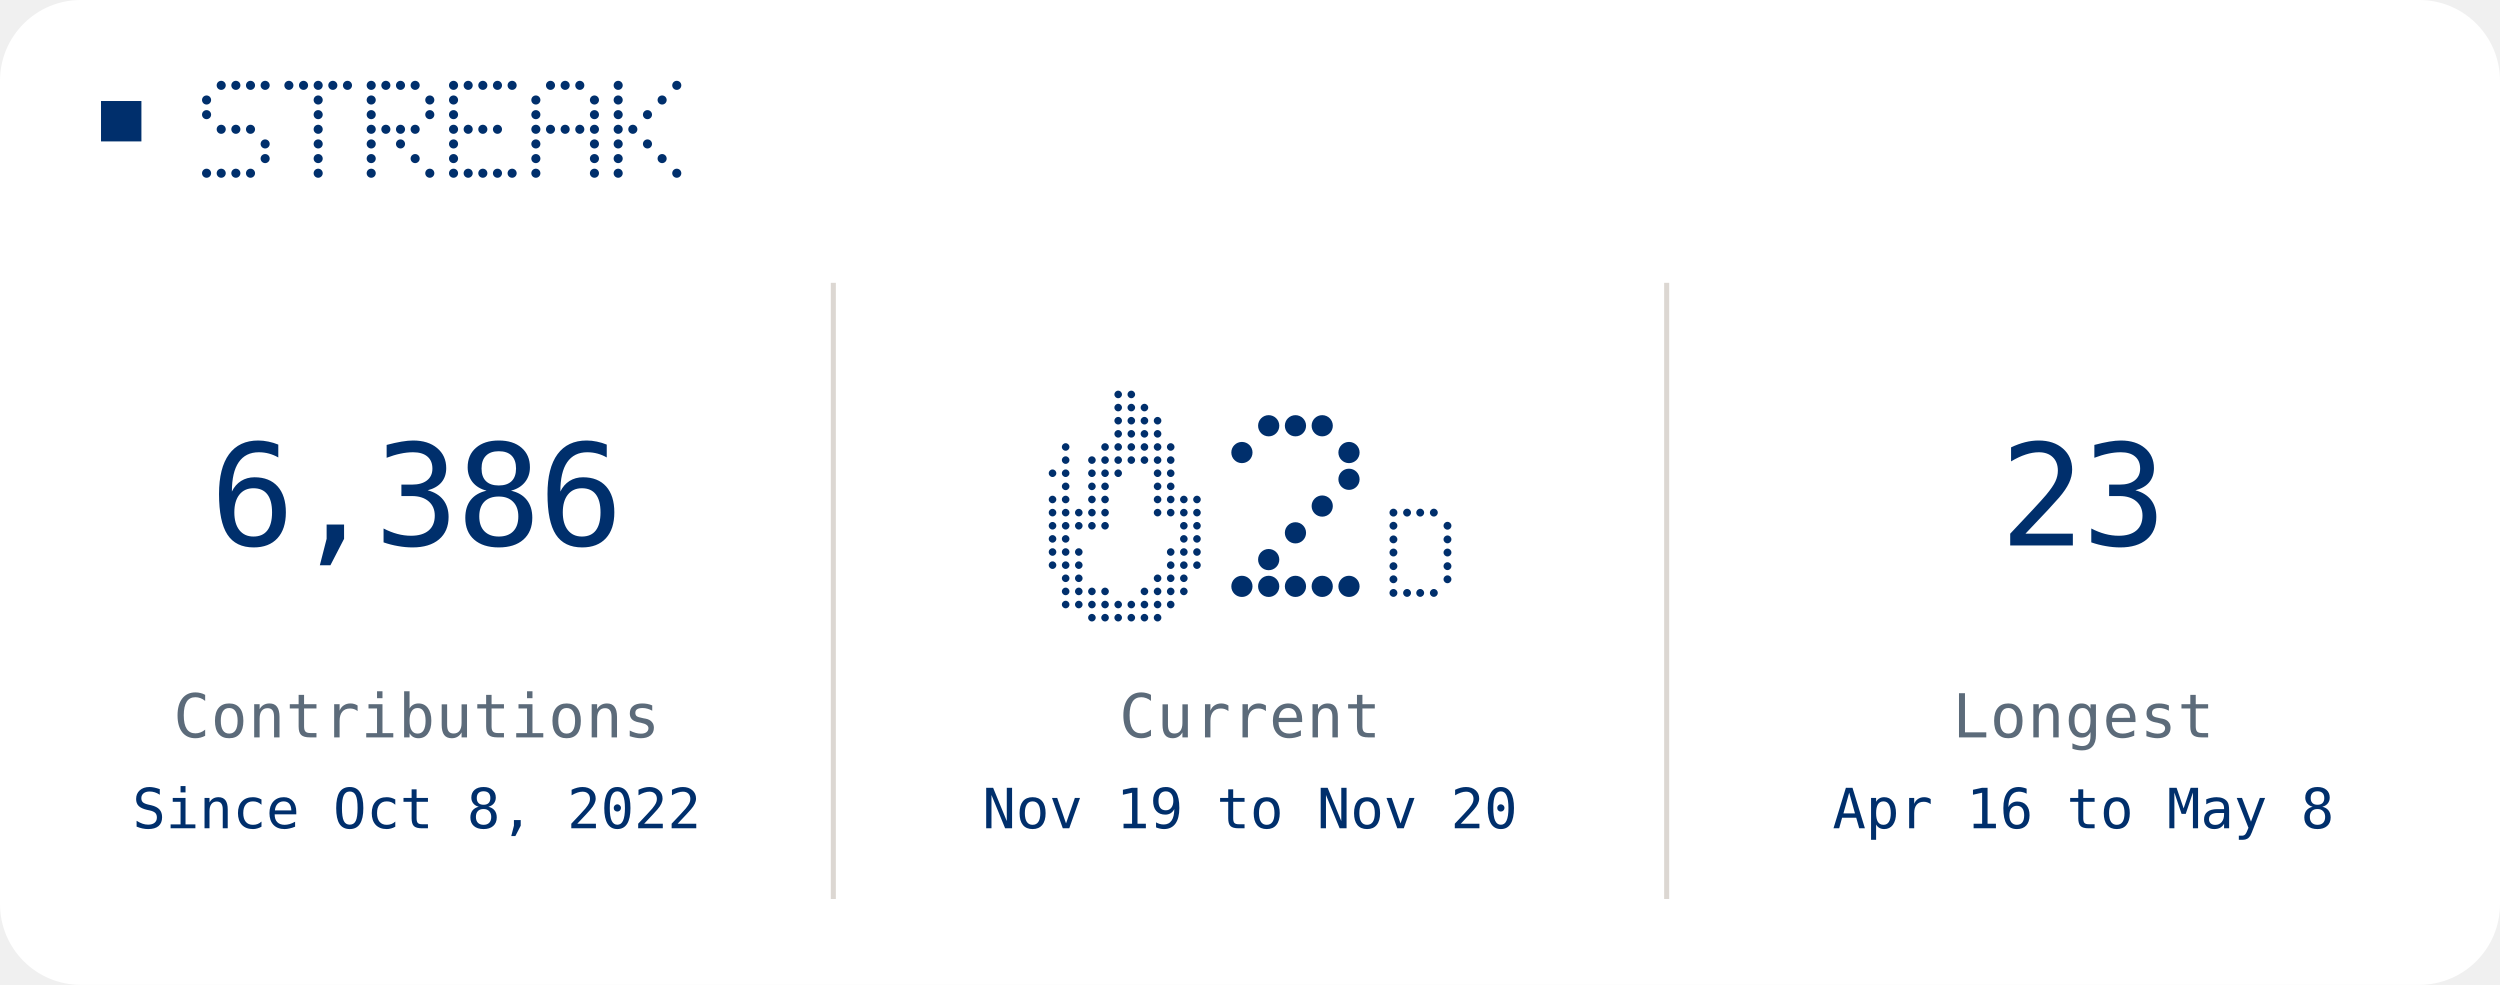
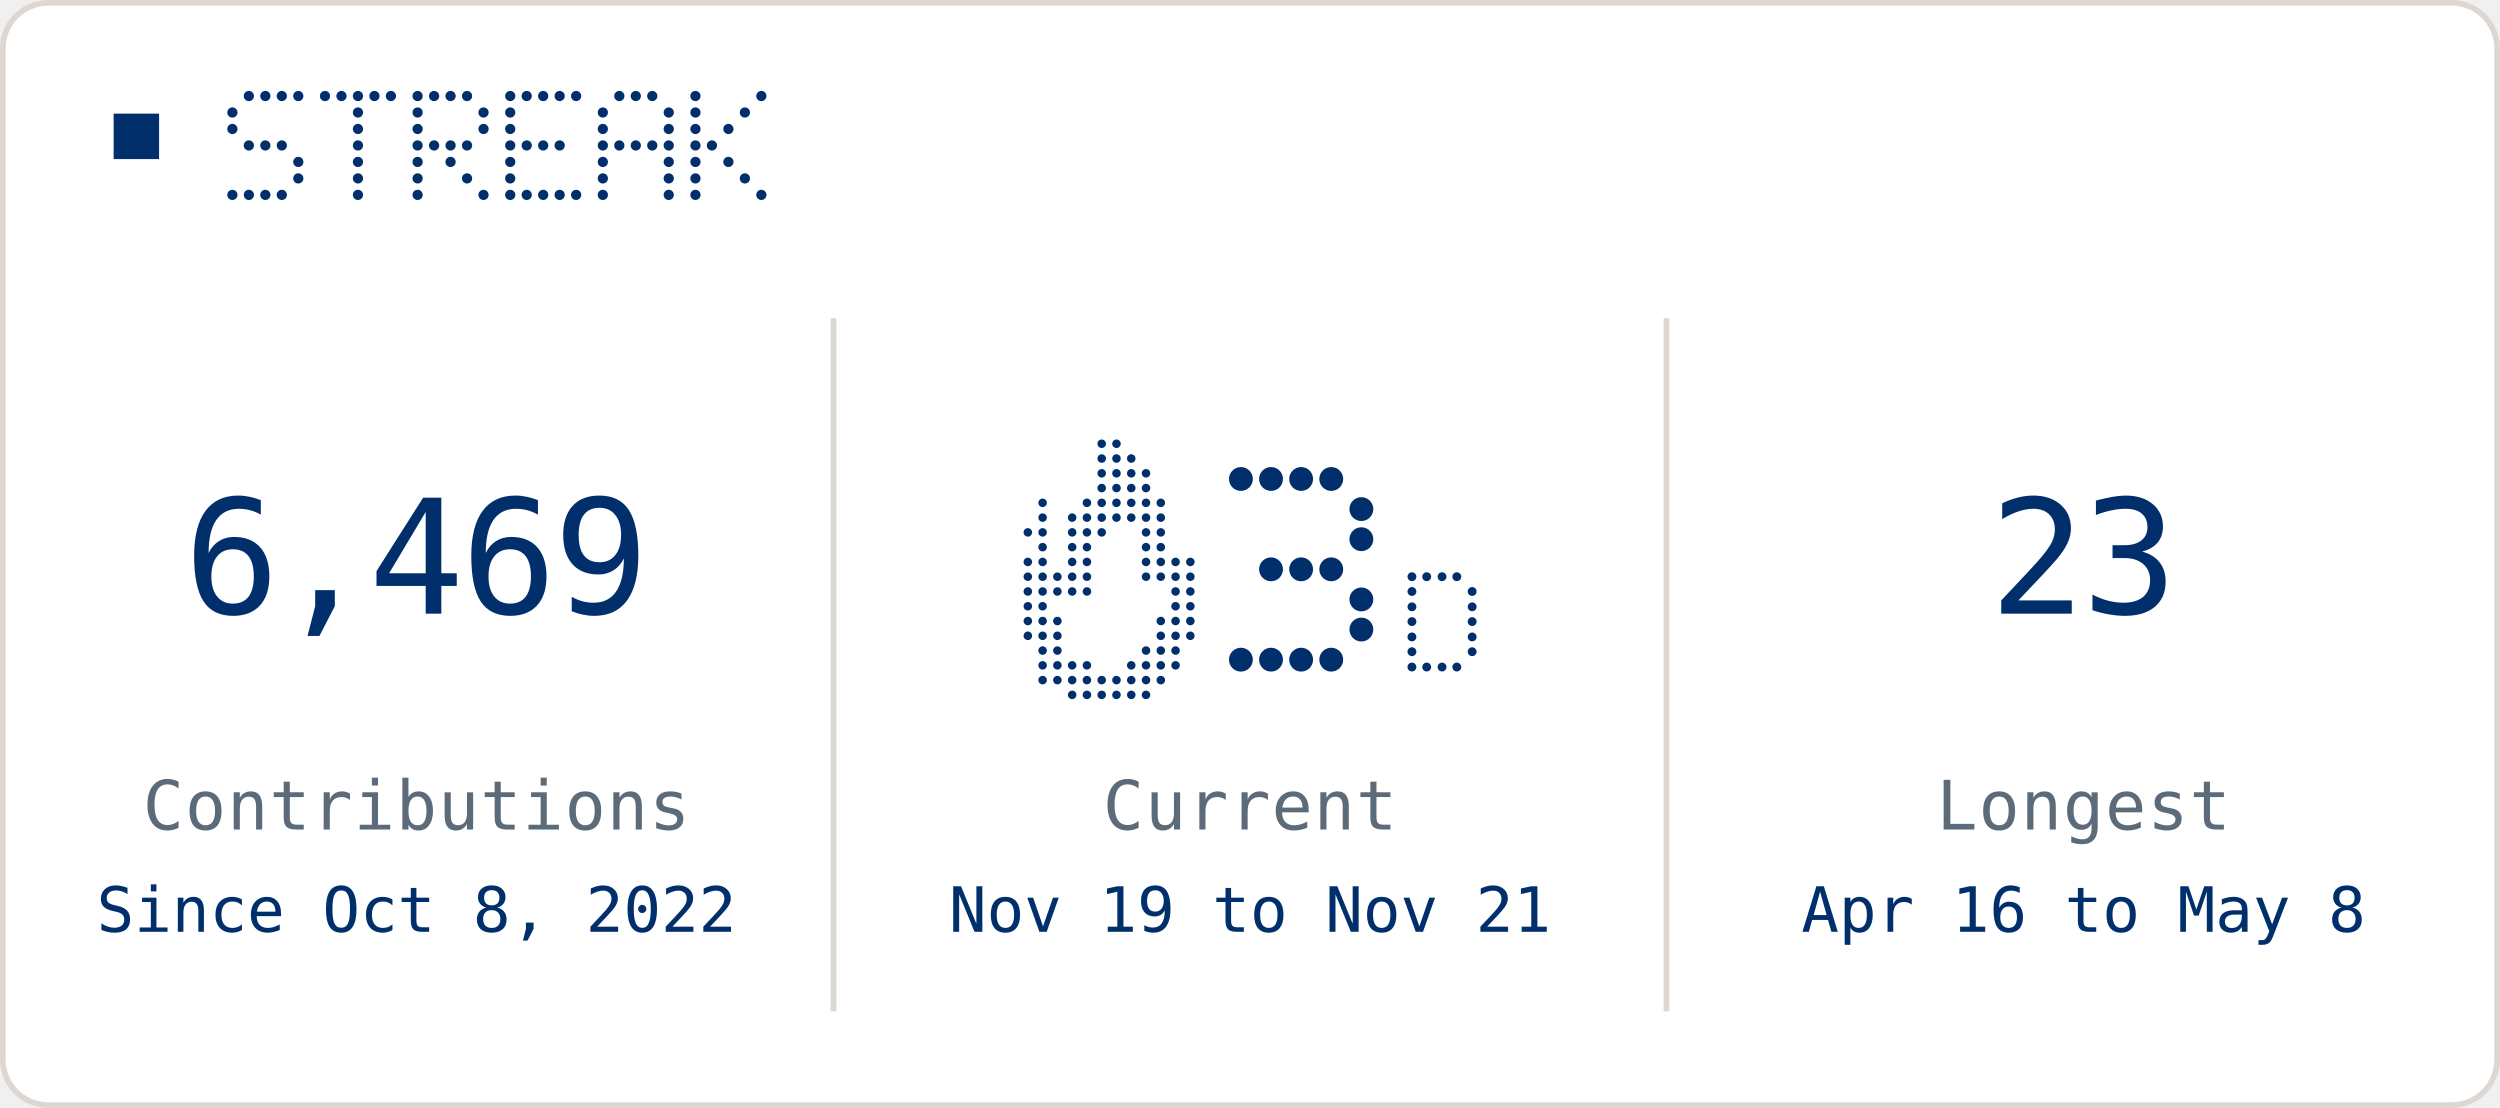
- <svg xmlns="http://www.w3.org/2000/svg" width="495" height="195" viewBox="0 0 495 195" role="img">
-   <rect width="495" height="195" rx="16" fill="#FFFFFF" />
+ <svg xmlns="http://www.w3.org/2000/svg" width="440" height="195" viewBox="0 0 440 195" role="img">
+   <rect x="0.5" y="0.5" width="439" height="194" rx="8" fill="#FFFFFF" stroke="#DCD7D2" />
  <rect x="20" y="20" width="8" height="8" fill="#002F6C" />
  <circle cx="43.8" cy="16.9" r="0.90" fill="#002F6C" />
  <circle cx="46.7" cy="16.9" r="0.90" fill="#002F6C" />
  <circle cx="49.6" cy="16.9" r="0.90" fill="#002F6C" />
  <circle cx="52.5" cy="16.9" r="0.90" fill="#002F6C" />
  <circle cx="40.9" cy="19.8" r="0.90" fill="#002F6C" />
  <circle cx="40.9" cy="22.7" r="0.90" fill="#002F6C" />
  <circle cx="43.8" cy="25.6" r="0.90" fill="#002F6C" />
  <circle cx="46.7" cy="25.6" r="0.90" fill="#002F6C" />
  <circle cx="49.6" cy="25.6" r="0.90" fill="#002F6C" />
  <circle cx="52.5" cy="28.5" r="0.90" fill="#002F6C" />
  <circle cx="52.5" cy="31.4" r="0.90" fill="#002F6C" />
  <circle cx="40.9" cy="34.3" r="0.90" fill="#002F6C" />
  <circle cx="43.8" cy="34.3" r="0.90" fill="#002F6C" />
  <circle cx="46.7" cy="34.3" r="0.90" fill="#002F6C" />
  <circle cx="49.6" cy="34.3" r="0.90" fill="#002F6C" />
  <circle cx="57.2" cy="16.9" r="0.90" fill="#002F6C" />
  <circle cx="60.1" cy="16.9" r="0.90" fill="#002F6C" />
  <circle cx="63.0" cy="16.9" r="0.90" fill="#002F6C" />
  <circle cx="65.9" cy="16.9" r="0.90" fill="#002F6C" />
  <circle cx="68.8" cy="16.9" r="0.90" fill="#002F6C" />
  <circle cx="63.0" cy="19.8" r="0.90" fill="#002F6C" />
  <circle cx="63.0" cy="22.7" r="0.90" fill="#002F6C" />
  <circle cx="63.0" cy="25.6" r="0.90" fill="#002F6C" />
  <circle cx="63.0" cy="28.5" r="0.90" fill="#002F6C" />
  <circle cx="63.0" cy="31.4" r="0.90" fill="#002F6C" />
  <circle cx="63.0" cy="34.3" r="0.90" fill="#002F6C" />
  <circle cx="73.5" cy="16.9" r="0.90" fill="#002F6C" />
  <circle cx="76.4" cy="16.9" r="0.90" fill="#002F6C" />
  <circle cx="79.3" cy="16.9" r="0.90" fill="#002F6C" />
  <circle cx="82.2" cy="16.9" r="0.90" fill="#002F6C" />
  <circle cx="73.5" cy="19.8" r="0.90" fill="#002F6C" />
  <circle cx="85.1" cy="19.8" r="0.90" fill="#002F6C" />
  <circle cx="73.5" cy="22.7" r="0.90" fill="#002F6C" />
  <circle cx="85.1" cy="22.7" r="0.90" fill="#002F6C" />
  <circle cx="73.5" cy="25.6" r="0.90" fill="#002F6C" />
  <circle cx="76.4" cy="25.6" r="0.90" fill="#002F6C" />
  <circle cx="79.3" cy="25.6" r="0.90" fill="#002F6C" />
  <circle cx="82.2" cy="25.6" r="0.90" fill="#002F6C" />
  <circle cx="73.5" cy="28.5" r="0.90" fill="#002F6C" />
  <circle cx="79.3" cy="28.5" r="0.90" fill="#002F6C" />
  <circle cx="73.5" cy="31.4" r="0.90" fill="#002F6C" />
  <circle cx="82.2" cy="31.4" r="0.90" fill="#002F6C" />
  <circle cx="73.5" cy="34.3" r="0.90" fill="#002F6C" />
  <circle cx="85.1" cy="34.3" r="0.90" fill="#002F6C" />
  <circle cx="89.8" cy="16.9" r="0.90" fill="#002F6C" />
  <circle cx="92.7" cy="16.9" r="0.90" fill="#002F6C" />
  <circle cx="95.6" cy="16.9" r="0.90" fill="#002F6C" />
  <circle cx="98.5" cy="16.9" r="0.90" fill="#002F6C" />
  <circle cx="101.4" cy="16.9" r="0.90" fill="#002F6C" />
  <circle cx="89.8" cy="19.8" r="0.90" fill="#002F6C" />
  <circle cx="89.8" cy="22.7" r="0.90" fill="#002F6C" />
  <circle cx="89.8" cy="25.6" r="0.90" fill="#002F6C" />
  <circle cx="92.7" cy="25.6" r="0.90" fill="#002F6C" />
  <circle cx="95.6" cy="25.6" r="0.90" fill="#002F6C" />
  <circle cx="98.5" cy="25.6" r="0.90" fill="#002F6C" />
  <circle cx="89.8" cy="28.5" r="0.90" fill="#002F6C" />
  <circle cx="89.8" cy="31.4" r="0.90" fill="#002F6C" />
  <circle cx="89.8" cy="34.3" r="0.90" fill="#002F6C" />
  <circle cx="92.7" cy="34.3" r="0.90" fill="#002F6C" />
  <circle cx="95.6" cy="34.3" r="0.90" fill="#002F6C" />
  <circle cx="98.5" cy="34.3" r="0.90" fill="#002F6C" />
  <circle cx="101.4" cy="34.3" r="0.90" fill="#002F6C" />
  <circle cx="109.0" cy="16.9" r="0.90" fill="#002F6C" />
  <circle cx="111.9" cy="16.9" r="0.90" fill="#002F6C" />
  <circle cx="114.8" cy="16.9" r="0.90" fill="#002F6C" />
  <circle cx="106.1" cy="19.8" r="0.90" fill="#002F6C" />
  <circle cx="117.7" cy="19.8" r="0.90" fill="#002F6C" />
  <circle cx="106.1" cy="22.7" r="0.90" fill="#002F6C" />
  <circle cx="117.7" cy="22.7" r="0.90" fill="#002F6C" />
  <circle cx="106.1" cy="25.6" r="0.90" fill="#002F6C" />
  <circle cx="109.0" cy="25.6" r="0.90" fill="#002F6C" />
  <circle cx="111.9" cy="25.6" r="0.90" fill="#002F6C" />
  <circle cx="114.8" cy="25.6" r="0.90" fill="#002F6C" />
  <circle cx="117.7" cy="25.6" r="0.90" fill="#002F6C" />
  <circle cx="106.1" cy="28.5" r="0.90" fill="#002F6C" />
  <circle cx="117.7" cy="28.5" r="0.90" fill="#002F6C" />
  <circle cx="106.1" cy="31.4" r="0.90" fill="#002F6C" />
  <circle cx="117.7" cy="31.4" r="0.90" fill="#002F6C" />
  <circle cx="106.1" cy="34.3" r="0.90" fill="#002F6C" />
  <circle cx="117.7" cy="34.3" r="0.90" fill="#002F6C" />
  <circle cx="122.4" cy="16.9" r="0.90" fill="#002F6C" />
  <circle cx="134.0" cy="16.9" r="0.90" fill="#002F6C" />
  <circle cx="122.4" cy="19.8" r="0.90" fill="#002F6C" />
  <circle cx="131.1" cy="19.8" r="0.90" fill="#002F6C" />
  <circle cx="122.4" cy="22.7" r="0.90" fill="#002F6C" />
  <circle cx="128.2" cy="22.7" r="0.90" fill="#002F6C" />
  <circle cx="122.4" cy="25.6" r="0.90" fill="#002F6C" />
  <circle cx="125.3" cy="25.6" r="0.90" fill="#002F6C" />
  <circle cx="122.4" cy="28.5" r="0.90" fill="#002F6C" />
  <circle cx="128.2" cy="28.5" r="0.90" fill="#002F6C" />
  <circle cx="122.4" cy="31.4" r="0.90" fill="#002F6C" />
  <circle cx="131.1" cy="31.4" r="0.90" fill="#002F6C" />
  <circle cx="122.4" cy="34.3" r="0.90" fill="#002F6C" />
  <circle cx="134.0" cy="34.3" r="0.90" fill="#002F6C" />
-   <line x1="165.0" y1="56" x2="165.0" y2="178" stroke="#DCD7D2" />
-   <line x1="330.0" y1="56" x2="330.0" y2="178" stroke="#DCD7D2" />
-   <text x="82.5" y="108" fill="#002F6C" text-anchor="middle" font-family="ui-monospace, Geist Mono, monospace" font-size="28" letter-spacing="-0.6" dominant-baseline="auto">6,386</text>
-   <text x="82.5" y="146" fill="#5C6B7A" text-anchor="middle" font-family="ui-monospace, Geist Mono, monospace" font-size="12" letter-spacing="0.2" dominant-baseline="auto">Contributions</text>
-   <text x="82.5" y="164" fill="#002F6C" text-anchor="middle" font-family="ui-monospace, Geist Mono, monospace" font-size="11" letter-spacing="0" dominant-baseline="auto">Since Oct 8, 2022</text>
-   <circle cx="221.4" cy="78.1" r="0.75" fill="#002F6C" />
-   <circle cx="224.0" cy="78.1" r="0.75" fill="#002F6C" />
-   <circle cx="221.4" cy="80.7" r="0.75" fill="#002F6C" />
-   <circle cx="224.0" cy="80.7" r="0.75" fill="#002F6C" />
-   <circle cx="226.6" cy="80.7" r="0.75" fill="#002F6C" />
-   <circle cx="221.4" cy="83.3" r="0.75" fill="#002F6C" />
-   <circle cx="224.0" cy="83.3" r="0.75" fill="#002F6C" />
-   <circle cx="226.6" cy="83.3" r="0.75" fill="#002F6C" />
-   <circle cx="229.2" cy="83.3" r="0.75" fill="#002F6C" />
-   <circle cx="221.4" cy="85.9" r="0.75" fill="#002F6C" />
-   <circle cx="224.0" cy="85.9" r="0.75" fill="#002F6C" />
-   <circle cx="226.6" cy="85.9" r="0.75" fill="#002F6C" />
-   <circle cx="229.2" cy="85.9" r="0.75" fill="#002F6C" />
-   <circle cx="211.0" cy="88.5" r="0.75" fill="#002F6C" />
-   <circle cx="218.8" cy="88.5" r="0.75" fill="#002F6C" />
-   <circle cx="221.4" cy="88.5" r="0.75" fill="#002F6C" />
-   <circle cx="224.0" cy="88.5" r="0.75" fill="#002F6C" />
-   <circle cx="226.6" cy="88.5" r="0.75" fill="#002F6C" />
-   <circle cx="229.2" cy="88.5" r="0.75" fill="#002F6C" />
-   <circle cx="231.8" cy="88.5" r="0.75" fill="#002F6C" />
-   <circle cx="211.0" cy="91.1" r="0.75" fill="#002F6C" />
-   <circle cx="216.2" cy="91.1" r="0.75" fill="#002F6C" />
-   <circle cx="218.8" cy="91.1" r="0.75" fill="#002F6C" />
-   <circle cx="221.4" cy="91.1" r="0.75" fill="#002F6C" />
-   <circle cx="224.0" cy="91.1" r="0.75" fill="#002F6C" />
-   <circle cx="226.6" cy="91.1" r="0.75" fill="#002F6C" />
-   <circle cx="229.2" cy="91.1" r="0.75" fill="#002F6C" />
-   <circle cx="231.8" cy="91.1" r="0.75" fill="#002F6C" />
-   <circle cx="208.4" cy="93.7" r="0.75" fill="#002F6C" />
-   <circle cx="211.0" cy="93.7" r="0.75" fill="#002F6C" />
-   <circle cx="216.2" cy="93.7" r="0.75" fill="#002F6C" />
-   <circle cx="218.8" cy="93.7" r="0.75" fill="#002F6C" />
-   <circle cx="221.4" cy="93.7" r="0.75" fill="#002F6C" />
-   <circle cx="229.2" cy="93.7" r="0.75" fill="#002F6C" />
-   <circle cx="231.8" cy="93.7" r="0.75" fill="#002F6C" />
-   <circle cx="211.0" cy="96.3" r="0.75" fill="#002F6C" />
-   <circle cx="216.2" cy="96.3" r="0.75" fill="#002F6C" />
-   <circle cx="218.8" cy="96.3" r="0.75" fill="#002F6C" />
-   <circle cx="229.2" cy="96.3" r="0.75" fill="#002F6C" />
-   <circle cx="231.8" cy="96.3" r="0.75" fill="#002F6C" />
-   <circle cx="208.4" cy="98.9" r="0.75" fill="#002F6C" />
-   <circle cx="211.0" cy="98.9" r="0.75" fill="#002F6C" />
-   <circle cx="216.2" cy="98.9" r="0.75" fill="#002F6C" />
-   <circle cx="218.8" cy="98.9" r="0.75" fill="#002F6C" />
-   <circle cx="229.2" cy="98.9" r="0.75" fill="#002F6C" />
-   <circle cx="231.8" cy="98.9" r="0.75" fill="#002F6C" />
-   <circle cx="234.4" cy="98.9" r="0.75" fill="#002F6C" />
-   <circle cx="237.0" cy="98.9" r="0.75" fill="#002F6C" />
-   <circle cx="208.4" cy="101.5" r="0.75" fill="#002F6C" />
-   <circle cx="211.0" cy="101.5" r="0.75" fill="#002F6C" />
-   <circle cx="213.6" cy="101.5" r="0.75" fill="#002F6C" />
-   <circle cx="216.2" cy="101.5" r="0.75" fill="#002F6C" />
-   <circle cx="218.8" cy="101.5" r="0.75" fill="#002F6C" />
-   <circle cx="229.2" cy="101.5" r="0.75" fill="#002F6C" />
-   <circle cx="231.8" cy="101.5" r="0.75" fill="#002F6C" />
-   <circle cx="234.4" cy="101.5" r="0.75" fill="#002F6C" />
-   <circle cx="237.0" cy="101.5" r="0.75" fill="#002F6C" />
-   <circle cx="208.4" cy="104.1" r="0.75" fill="#002F6C" />
-   <circle cx="211.0" cy="104.1" r="0.75" fill="#002F6C" />
-   <circle cx="213.6" cy="104.1" r="0.75" fill="#002F6C" />
-   <circle cx="216.2" cy="104.1" r="0.75" fill="#002F6C" />
-   <circle cx="218.8" cy="104.1" r="0.75" fill="#002F6C" />
-   <circle cx="234.4" cy="104.1" r="0.75" fill="#002F6C" />
-   <circle cx="237.0" cy="104.1" r="0.75" fill="#002F6C" />
-   <circle cx="208.4" cy="106.7" r="0.75" fill="#002F6C" />
-   <circle cx="211.0" cy="106.7" r="0.75" fill="#002F6C" />
-   <circle cx="234.4" cy="106.7" r="0.75" fill="#002F6C" />
-   <circle cx="237.0" cy="106.7" r="0.75" fill="#002F6C" />
-   <circle cx="208.4" cy="109.3" r="0.75" fill="#002F6C" />
-   <circle cx="211.0" cy="109.3" r="0.75" fill="#002F6C" />
-   <circle cx="213.6" cy="109.3" r="0.75" fill="#002F6C" />
-   <circle cx="231.8" cy="109.3" r="0.75" fill="#002F6C" />
-   <circle cx="234.4" cy="109.3" r="0.75" fill="#002F6C" />
-   <circle cx="237.0" cy="109.3" r="0.75" fill="#002F6C" />
-   <circle cx="208.4" cy="111.9" r="0.75" fill="#002F6C" />
-   <circle cx="211.0" cy="111.9" r="0.75" fill="#002F6C" />
-   <circle cx="213.6" cy="111.9" r="0.75" fill="#002F6C" />
-   <circle cx="231.8" cy="111.9" r="0.75" fill="#002F6C" />
-   <circle cx="234.4" cy="111.9" r="0.75" fill="#002F6C" />
-   <circle cx="237.0" cy="111.9" r="0.75" fill="#002F6C" />
-   <circle cx="211.0" cy="114.5" r="0.75" fill="#002F6C" />
-   <circle cx="213.6" cy="114.5" r="0.75" fill="#002F6C" />
-   <circle cx="229.2" cy="114.5" r="0.75" fill="#002F6C" />
-   <circle cx="231.8" cy="114.5" r="0.75" fill="#002F6C" />
-   <circle cx="234.4" cy="114.5" r="0.75" fill="#002F6C" />
-   <circle cx="211.0" cy="117.1" r="0.75" fill="#002F6C" />
-   <circle cx="213.6" cy="117.1" r="0.75" fill="#002F6C" />
-   <circle cx="216.2" cy="117.1" r="0.75" fill="#002F6C" />
-   <circle cx="218.8" cy="117.1" r="0.75" fill="#002F6C" />
-   <circle cx="226.6" cy="117.1" r="0.75" fill="#002F6C" />
-   <circle cx="229.2" cy="117.1" r="0.75" fill="#002F6C" />
-   <circle cx="231.8" cy="117.1" r="0.75" fill="#002F6C" />
-   <circle cx="234.4" cy="117.1" r="0.75" fill="#002F6C" />
-   <circle cx="211.0" cy="119.7" r="0.75" fill="#002F6C" />
-   <circle cx="213.6" cy="119.7" r="0.75" fill="#002F6C" />
-   <circle cx="216.2" cy="119.7" r="0.75" fill="#002F6C" />
-   <circle cx="218.8" cy="119.7" r="0.75" fill="#002F6C" />
-   <circle cx="221.4" cy="119.7" r="0.75" fill="#002F6C" />
-   <circle cx="224.0" cy="119.7" r="0.75" fill="#002F6C" />
-   <circle cx="226.6" cy="119.7" r="0.75" fill="#002F6C" />
-   <circle cx="229.2" cy="119.7" r="0.75" fill="#002F6C" />
-   <circle cx="231.8" cy="119.7" r="0.75" fill="#002F6C" />
-   <circle cx="216.2" cy="122.3" r="0.75" fill="#002F6C" />
-   <circle cx="218.8" cy="122.3" r="0.75" fill="#002F6C" />
-   <circle cx="221.4" cy="122.3" r="0.75" fill="#002F6C" />
-   <circle cx="224.0" cy="122.3" r="0.75" fill="#002F6C" />
-   <circle cx="226.6" cy="122.3" r="0.75" fill="#002F6C" />
-   <circle cx="229.2" cy="122.3" r="0.75" fill="#002F6C" />
-   <circle cx="251.2" cy="84.3" r="2.10" fill="#002F6C" />
-   <circle cx="256.5" cy="84.3" r="2.10" fill="#002F6C" />
-   <circle cx="261.8" cy="84.3" r="2.10" fill="#002F6C" />
-   <circle cx="245.9" cy="89.6" r="2.10" fill="#002F6C" />
-   <circle cx="267.1" cy="89.6" r="2.10" fill="#002F6C" />
-   <circle cx="267.1" cy="94.9" r="2.10" fill="#002F6C" />
-   <circle cx="261.8" cy="100.2" r="2.10" fill="#002F6C" />
-   <circle cx="256.5" cy="105.5" r="2.10" fill="#002F6C" />
-   <circle cx="251.2" cy="110.8" r="2.10" fill="#002F6C" />
-   <circle cx="245.9" cy="116.1" r="2.10" fill="#002F6C" />
-   <circle cx="251.2" cy="116.1" r="2.10" fill="#002F6C" />
-   <circle cx="256.5" cy="116.1" r="2.10" fill="#002F6C" />
-   <circle cx="261.8" cy="116.1" r="2.10" fill="#002F6C" />
-   <circle cx="267.1" cy="116.1" r="2.10" fill="#002F6C" />
-   <circle cx="275.9" cy="101.5" r="0.78" fill="#002F6C" />
-   <circle cx="278.6" cy="101.5" r="0.78" fill="#002F6C" />
-   <circle cx="281.2" cy="101.5" r="0.78" fill="#002F6C" />
-   <circle cx="283.9" cy="101.5" r="0.78" fill="#002F6C" />
-   <circle cx="275.9" cy="104.1" r="0.78" fill="#002F6C" />
-   <circle cx="286.6" cy="104.1" r="0.78" fill="#002F6C" />
-   <circle cx="275.9" cy="106.8" r="0.78" fill="#002F6C" />
-   <circle cx="286.6" cy="106.8" r="0.78" fill="#002F6C" />
-   <circle cx="275.9" cy="109.4" r="0.78" fill="#002F6C" />
-   <circle cx="286.6" cy="109.4" r="0.78" fill="#002F6C" />
-   <circle cx="275.9" cy="112.1" r="0.78" fill="#002F6C" />
-   <circle cx="286.6" cy="112.1" r="0.78" fill="#002F6C" />
-   <circle cx="275.9" cy="114.7" r="0.78" fill="#002F6C" />
-   <circle cx="286.6" cy="114.7" r="0.78" fill="#002F6C" />
-   <circle cx="275.9" cy="117.4" r="0.78" fill="#002F6C" />
-   <circle cx="278.6" cy="117.4" r="0.78" fill="#002F6C" />
-   <circle cx="281.2" cy="117.4" r="0.78" fill="#002F6C" />
-   <circle cx="283.9" cy="117.4" r="0.78" fill="#002F6C" />
-   <text x="247.5" y="146" fill="#5C6B7A" text-anchor="middle" font-family="ui-monospace, Geist Mono, monospace" font-size="12" letter-spacing="0.2" dominant-baseline="auto">Current</text>
-   <text x="247.5" y="164" fill="#002F6C" text-anchor="middle" font-family="ui-monospace, Geist Mono, monospace" font-size="11" letter-spacing="0" dominant-baseline="auto">Nov 19 to Nov 20</text>
-   <text x="412.5" y="108" fill="#002F6C" text-anchor="middle" font-family="ui-monospace, Geist Mono, monospace" font-size="28" letter-spacing="-0.6" dominant-baseline="auto">23</text>
-   <text x="412.5" y="146" fill="#5C6B7A" text-anchor="middle" font-family="ui-monospace, Geist Mono, monospace" font-size="12" letter-spacing="0.2" dominant-baseline="auto">Longest</text>
-   <text x="412.5" y="164" fill="#002F6C" text-anchor="middle" font-family="ui-monospace, Geist Mono, monospace" font-size="11" letter-spacing="0" dominant-baseline="auto">Apr 16 to May 8</text>
+   <line x1="146.7" y1="56" x2="146.7" y2="178" stroke="#DCD7D2" />
+   <line x1="293.3" y1="56" x2="293.3" y2="178" stroke="#DCD7D2" />
+   <text x="73.3" y="108" fill="#002F6C" text-anchor="middle" font-family="ui-monospace, Geist Mono, monospace" font-size="28" letter-spacing="-0.6" dominant-baseline="auto">6,469</text>
+   <text x="73.3" y="146" fill="#5C6B7A" text-anchor="middle" font-family="ui-monospace, Geist Mono, monospace" font-size="12" letter-spacing="0.2" dominant-baseline="auto">Contributions</text>
+   <text x="73.3" y="164" fill="#002F6C" text-anchor="middle" font-family="ui-monospace, Geist Mono, monospace" font-size="11" letter-spacing="0" dominant-baseline="auto">Since Oct 8, 2022</text>
+   <circle cx="193.9" cy="78.1" r="0.75" fill="#002F6C" />
+   <circle cx="196.5" cy="78.1" r="0.75" fill="#002F6C" />
+   <circle cx="193.9" cy="80.7" r="0.75" fill="#002F6C" />
+   <circle cx="196.5" cy="80.7" r="0.75" fill="#002F6C" />
+   <circle cx="199.1" cy="80.7" r="0.75" fill="#002F6C" />
+   <circle cx="193.9" cy="83.3" r="0.75" fill="#002F6C" />
+   <circle cx="196.5" cy="83.3" r="0.75" fill="#002F6C" />
+   <circle cx="199.1" cy="83.3" r="0.75" fill="#002F6C" />
+   <circle cx="201.7" cy="83.3" r="0.75" fill="#002F6C" />
+   <circle cx="193.9" cy="85.9" r="0.75" fill="#002F6C" />
+   <circle cx="196.5" cy="85.9" r="0.75" fill="#002F6C" />
+   <circle cx="199.1" cy="85.9" r="0.75" fill="#002F6C" />
+   <circle cx="201.7" cy="85.9" r="0.75" fill="#002F6C" />
+   <circle cx="183.5" cy="88.5" r="0.75" fill="#002F6C" />
+   <circle cx="191.3" cy="88.5" r="0.75" fill="#002F6C" />
+   <circle cx="193.9" cy="88.5" r="0.75" fill="#002F6C" />
+   <circle cx="196.5" cy="88.5" r="0.75" fill="#002F6C" />
+   <circle cx="199.1" cy="88.5" r="0.75" fill="#002F6C" />
+   <circle cx="201.7" cy="88.5" r="0.75" fill="#002F6C" />
+   <circle cx="204.3" cy="88.5" r="0.75" fill="#002F6C" />
+   <circle cx="183.5" cy="91.1" r="0.75" fill="#002F6C" />
+   <circle cx="188.7" cy="91.1" r="0.75" fill="#002F6C" />
+   <circle cx="191.3" cy="91.1" r="0.75" fill="#002F6C" />
+   <circle cx="193.9" cy="91.1" r="0.75" fill="#002F6C" />
+   <circle cx="196.5" cy="91.1" r="0.75" fill="#002F6C" />
+   <circle cx="199.1" cy="91.1" r="0.75" fill="#002F6C" />
+   <circle cx="201.7" cy="91.1" r="0.75" fill="#002F6C" />
+   <circle cx="204.3" cy="91.1" r="0.75" fill="#002F6C" />
+   <circle cx="180.9" cy="93.7" r="0.75" fill="#002F6C" />
+   <circle cx="183.5" cy="93.7" r="0.75" fill="#002F6C" />
+   <circle cx="188.7" cy="93.7" r="0.75" fill="#002F6C" />
+   <circle cx="191.3" cy="93.7" r="0.75" fill="#002F6C" />
+   <circle cx="193.9" cy="93.7" r="0.75" fill="#002F6C" />
+   <circle cx="201.7" cy="93.7" r="0.75" fill="#002F6C" />
+   <circle cx="204.3" cy="93.7" r="0.75" fill="#002F6C" />
+   <circle cx="183.5" cy="96.3" r="0.75" fill="#002F6C" />
+   <circle cx="188.7" cy="96.3" r="0.75" fill="#002F6C" />
+   <circle cx="191.3" cy="96.3" r="0.75" fill="#002F6C" />
+   <circle cx="201.7" cy="96.3" r="0.75" fill="#002F6C" />
+   <circle cx="204.3" cy="96.3" r="0.75" fill="#002F6C" />
+   <circle cx="180.9" cy="98.9" r="0.75" fill="#002F6C" />
+   <circle cx="183.5" cy="98.9" r="0.75" fill="#002F6C" />
+   <circle cx="188.7" cy="98.9" r="0.75" fill="#002F6C" />
+   <circle cx="191.3" cy="98.9" r="0.75" fill="#002F6C" />
+   <circle cx="201.7" cy="98.9" r="0.75" fill="#002F6C" />
+   <circle cx="204.3" cy="98.9" r="0.75" fill="#002F6C" />
+   <circle cx="206.9" cy="98.9" r="0.75" fill="#002F6C" />
+   <circle cx="209.5" cy="98.9" r="0.75" fill="#002F6C" />
+   <circle cx="180.9" cy="101.5" r="0.75" fill="#002F6C" />
+   <circle cx="183.5" cy="101.5" r="0.75" fill="#002F6C" />
+   <circle cx="186.1" cy="101.5" r="0.75" fill="#002F6C" />
+   <circle cx="188.7" cy="101.5" r="0.75" fill="#002F6C" />
+   <circle cx="191.3" cy="101.5" r="0.75" fill="#002F6C" />
+   <circle cx="201.7" cy="101.5" r="0.75" fill="#002F6C" />
+   <circle cx="204.3" cy="101.5" r="0.75" fill="#002F6C" />
+   <circle cx="206.9" cy="101.5" r="0.75" fill="#002F6C" />
+   <circle cx="209.5" cy="101.5" r="0.75" fill="#002F6C" />
+   <circle cx="180.9" cy="104.1" r="0.75" fill="#002F6C" />
+   <circle cx="183.5" cy="104.1" r="0.75" fill="#002F6C" />
+   <circle cx="186.1" cy="104.1" r="0.75" fill="#002F6C" />
+   <circle cx="188.7" cy="104.1" r="0.75" fill="#002F6C" />
+   <circle cx="191.3" cy="104.1" r="0.75" fill="#002F6C" />
+   <circle cx="206.9" cy="104.1" r="0.75" fill="#002F6C" />
+   <circle cx="209.5" cy="104.1" r="0.75" fill="#002F6C" />
+   <circle cx="180.9" cy="106.7" r="0.75" fill="#002F6C" />
+   <circle cx="183.5" cy="106.7" r="0.75" fill="#002F6C" />
+   <circle cx="206.9" cy="106.7" r="0.75" fill="#002F6C" />
+   <circle cx="209.5" cy="106.7" r="0.75" fill="#002F6C" />
+   <circle cx="180.9" cy="109.3" r="0.75" fill="#002F6C" />
+   <circle cx="183.5" cy="109.3" r="0.75" fill="#002F6C" />
+   <circle cx="186.1" cy="109.3" r="0.75" fill="#002F6C" />
+   <circle cx="204.3" cy="109.3" r="0.75" fill="#002F6C" />
+   <circle cx="206.9" cy="109.3" r="0.75" fill="#002F6C" />
+   <circle cx="209.5" cy="109.3" r="0.75" fill="#002F6C" />
+   <circle cx="180.9" cy="111.9" r="0.75" fill="#002F6C" />
+   <circle cx="183.5" cy="111.9" r="0.75" fill="#002F6C" />
+   <circle cx="186.1" cy="111.9" r="0.75" fill="#002F6C" />
+   <circle cx="204.3" cy="111.9" r="0.75" fill="#002F6C" />
+   <circle cx="206.9" cy="111.9" r="0.75" fill="#002F6C" />
+   <circle cx="209.5" cy="111.9" r="0.75" fill="#002F6C" />
+   <circle cx="183.5" cy="114.5" r="0.75" fill="#002F6C" />
+   <circle cx="186.1" cy="114.5" r="0.75" fill="#002F6C" />
+   <circle cx="201.7" cy="114.5" r="0.75" fill="#002F6C" />
+   <circle cx="204.3" cy="114.5" r="0.75" fill="#002F6C" />
+   <circle cx="206.9" cy="114.5" r="0.75" fill="#002F6C" />
+   <circle cx="183.5" cy="117.1" r="0.75" fill="#002F6C" />
+   <circle cx="186.1" cy="117.1" r="0.75" fill="#002F6C" />
+   <circle cx="188.7" cy="117.1" r="0.75" fill="#002F6C" />
+   <circle cx="191.3" cy="117.1" r="0.75" fill="#002F6C" />
+   <circle cx="199.1" cy="117.1" r="0.75" fill="#002F6C" />
+   <circle cx="201.7" cy="117.1" r="0.75" fill="#002F6C" />
+   <circle cx="204.3" cy="117.1" r="0.75" fill="#002F6C" />
+   <circle cx="206.9" cy="117.1" r="0.75" fill="#002F6C" />
+   <circle cx="183.5" cy="119.7" r="0.75" fill="#002F6C" />
+   <circle cx="186.1" cy="119.7" r="0.75" fill="#002F6C" />
+   <circle cx="188.7" cy="119.7" r="0.75" fill="#002F6C" />
+   <circle cx="191.3" cy="119.7" r="0.75" fill="#002F6C" />
+   <circle cx="193.9" cy="119.7" r="0.75" fill="#002F6C" />
+   <circle cx="196.5" cy="119.7" r="0.75" fill="#002F6C" />
+   <circle cx="199.1" cy="119.7" r="0.75" fill="#002F6C" />
+   <circle cx="201.7" cy="119.7" r="0.75" fill="#002F6C" />
+   <circle cx="204.3" cy="119.7" r="0.75" fill="#002F6C" />
+   <circle cx="188.7" cy="122.3" r="0.75" fill="#002F6C" />
+   <circle cx="191.3" cy="122.3" r="0.75" fill="#002F6C" />
+   <circle cx="193.9" cy="122.3" r="0.75" fill="#002F6C" />
+   <circle cx="196.5" cy="122.3" r="0.75" fill="#002F6C" />
+   <circle cx="199.1" cy="122.3" r="0.75" fill="#002F6C" />
+   <circle cx="201.7" cy="122.3" r="0.75" fill="#002F6C" />
+   <circle cx="218.4" cy="84.3" r="2.10" fill="#002F6C" />
+   <circle cx="223.7" cy="84.3" r="2.10" fill="#002F6C" />
+   <circle cx="229.0" cy="84.3" r="2.10" fill="#002F6C" />
+   <circle cx="234.3" cy="84.3" r="2.10" fill="#002F6C" />
+   <circle cx="239.6" cy="89.6" r="2.10" fill="#002F6C" />
+   <circle cx="239.6" cy="94.9" r="2.10" fill="#002F6C" />
+   <circle cx="223.7" cy="100.2" r="2.10" fill="#002F6C" />
+   <circle cx="229.0" cy="100.2" r="2.10" fill="#002F6C" />
+   <circle cx="234.3" cy="100.2" r="2.10" fill="#002F6C" />
+   <circle cx="239.6" cy="105.5" r="2.10" fill="#002F6C" />
+   <circle cx="239.6" cy="110.8" r="2.10" fill="#002F6C" />
+   <circle cx="218.4" cy="116.1" r="2.10" fill="#002F6C" />
+   <circle cx="223.7" cy="116.1" r="2.10" fill="#002F6C" />
+   <circle cx="229.0" cy="116.1" r="2.10" fill="#002F6C" />
+   <circle cx="234.3" cy="116.1" r="2.10" fill="#002F6C" />
+   <circle cx="248.5" cy="101.5" r="0.78" fill="#002F6C" />
+   <circle cx="251.1" cy="101.5" r="0.78" fill="#002F6C" />
+   <circle cx="253.8" cy="101.5" r="0.78" fill="#002F6C" />
+   <circle cx="256.4" cy="101.5" r="0.78" fill="#002F6C" />
+   <circle cx="248.5" cy="104.1" r="0.78" fill="#002F6C" />
+   <circle cx="259.1" cy="104.1" r="0.78" fill="#002F6C" />
+   <circle cx="248.5" cy="106.8" r="0.78" fill="#002F6C" />
+   <circle cx="259.1" cy="106.8" r="0.78" fill="#002F6C" />
+   <circle cx="248.5" cy="109.4" r="0.78" fill="#002F6C" />
+   <circle cx="259.1" cy="109.4" r="0.78" fill="#002F6C" />
+   <circle cx="248.5" cy="112.1" r="0.78" fill="#002F6C" />
+   <circle cx="259.1" cy="112.1" r="0.78" fill="#002F6C" />
+   <circle cx="248.5" cy="114.7" r="0.78" fill="#002F6C" />
+   <circle cx="259.1" cy="114.7" r="0.78" fill="#002F6C" />
+   <circle cx="248.5" cy="117.4" r="0.78" fill="#002F6C" />
+   <circle cx="251.1" cy="117.4" r="0.78" fill="#002F6C" />
+   <circle cx="253.8" cy="117.4" r="0.78" fill="#002F6C" />
+   <circle cx="256.4" cy="117.4" r="0.78" fill="#002F6C" />
+   <text x="220.0" y="146" fill="#5C6B7A" text-anchor="middle" font-family="ui-monospace, Geist Mono, monospace" font-size="12" letter-spacing="0.2" dominant-baseline="auto">Current</text>
+   <text x="220.0" y="164" fill="#002F6C" text-anchor="middle" font-family="ui-monospace, Geist Mono, monospace" font-size="11" letter-spacing="0" dominant-baseline="auto">Nov 19 to Nov 21</text>
+   <text x="366.7" y="108" fill="#002F6C" text-anchor="middle" font-family="ui-monospace, Geist Mono, monospace" font-size="28" letter-spacing="-0.6" dominant-baseline="auto">23</text>
+   <text x="366.7" y="146" fill="#5C6B7A" text-anchor="middle" font-family="ui-monospace, Geist Mono, monospace" font-size="12" letter-spacing="0.2" dominant-baseline="auto">Longest</text>
+   <text x="366.7" y="164" fill="#002F6C" text-anchor="middle" font-family="ui-monospace, Geist Mono, monospace" font-size="11" letter-spacing="0" dominant-baseline="auto">Apr 16 to May 8</text>
</svg>
